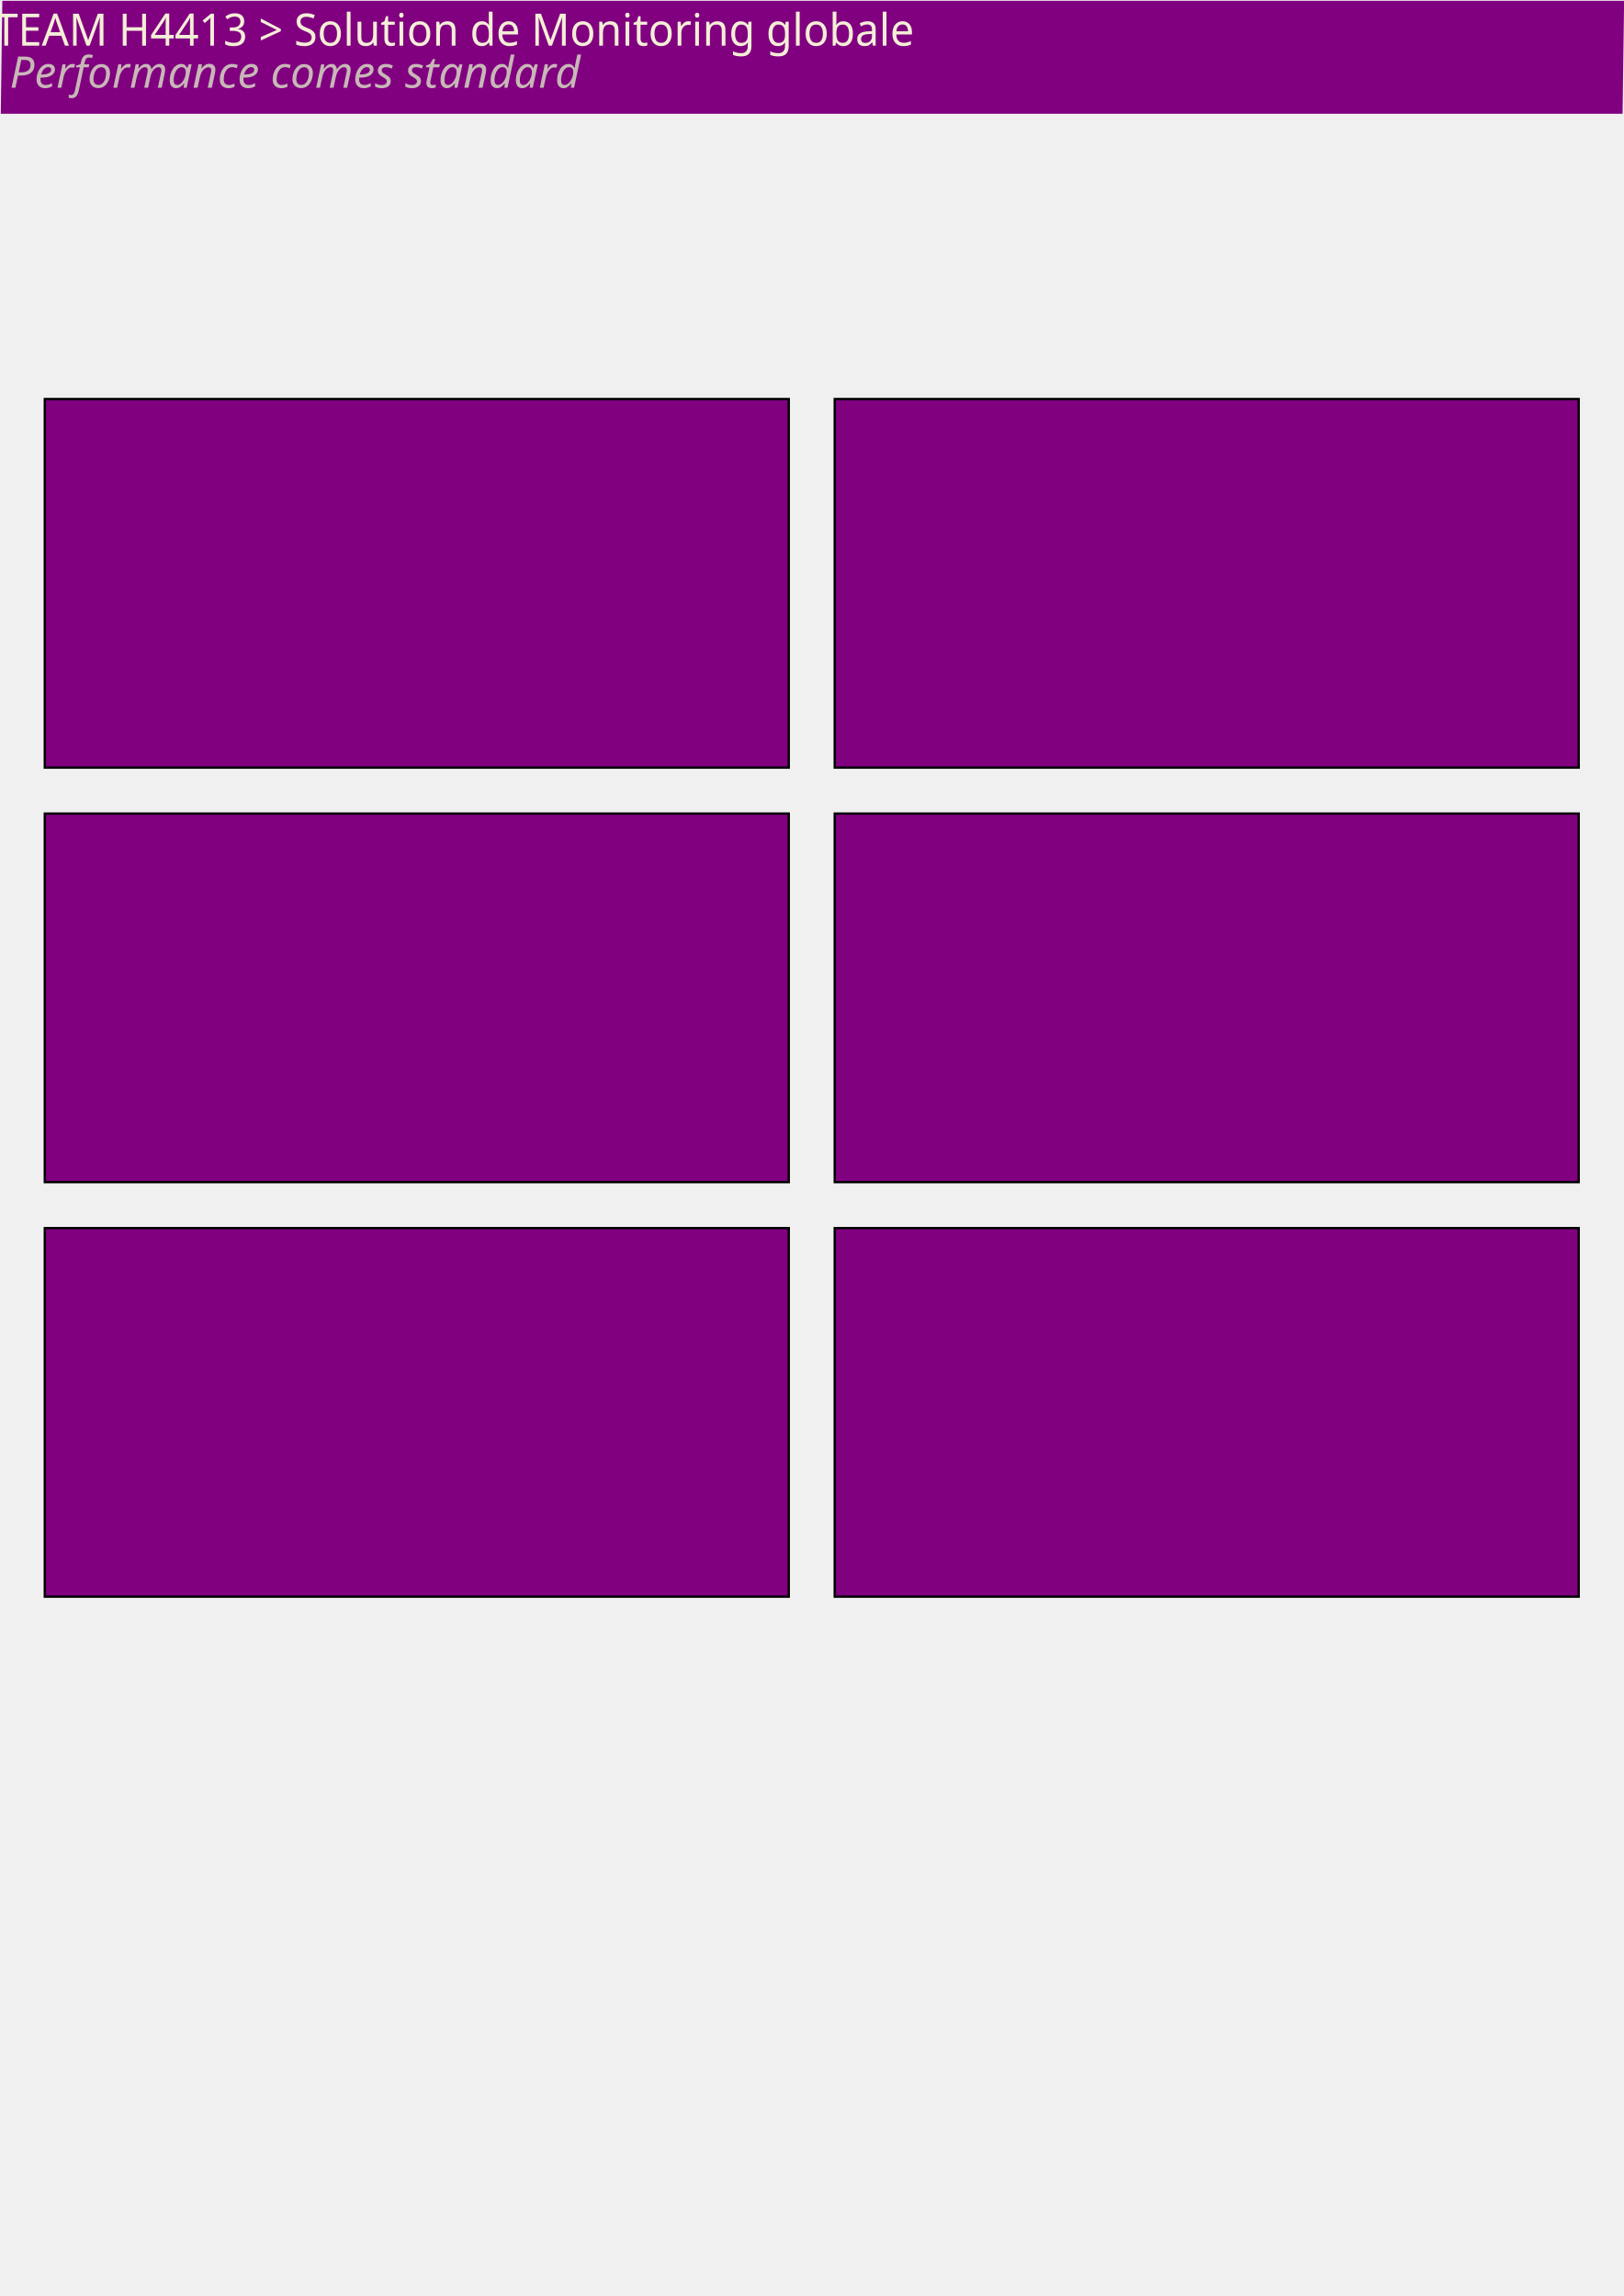
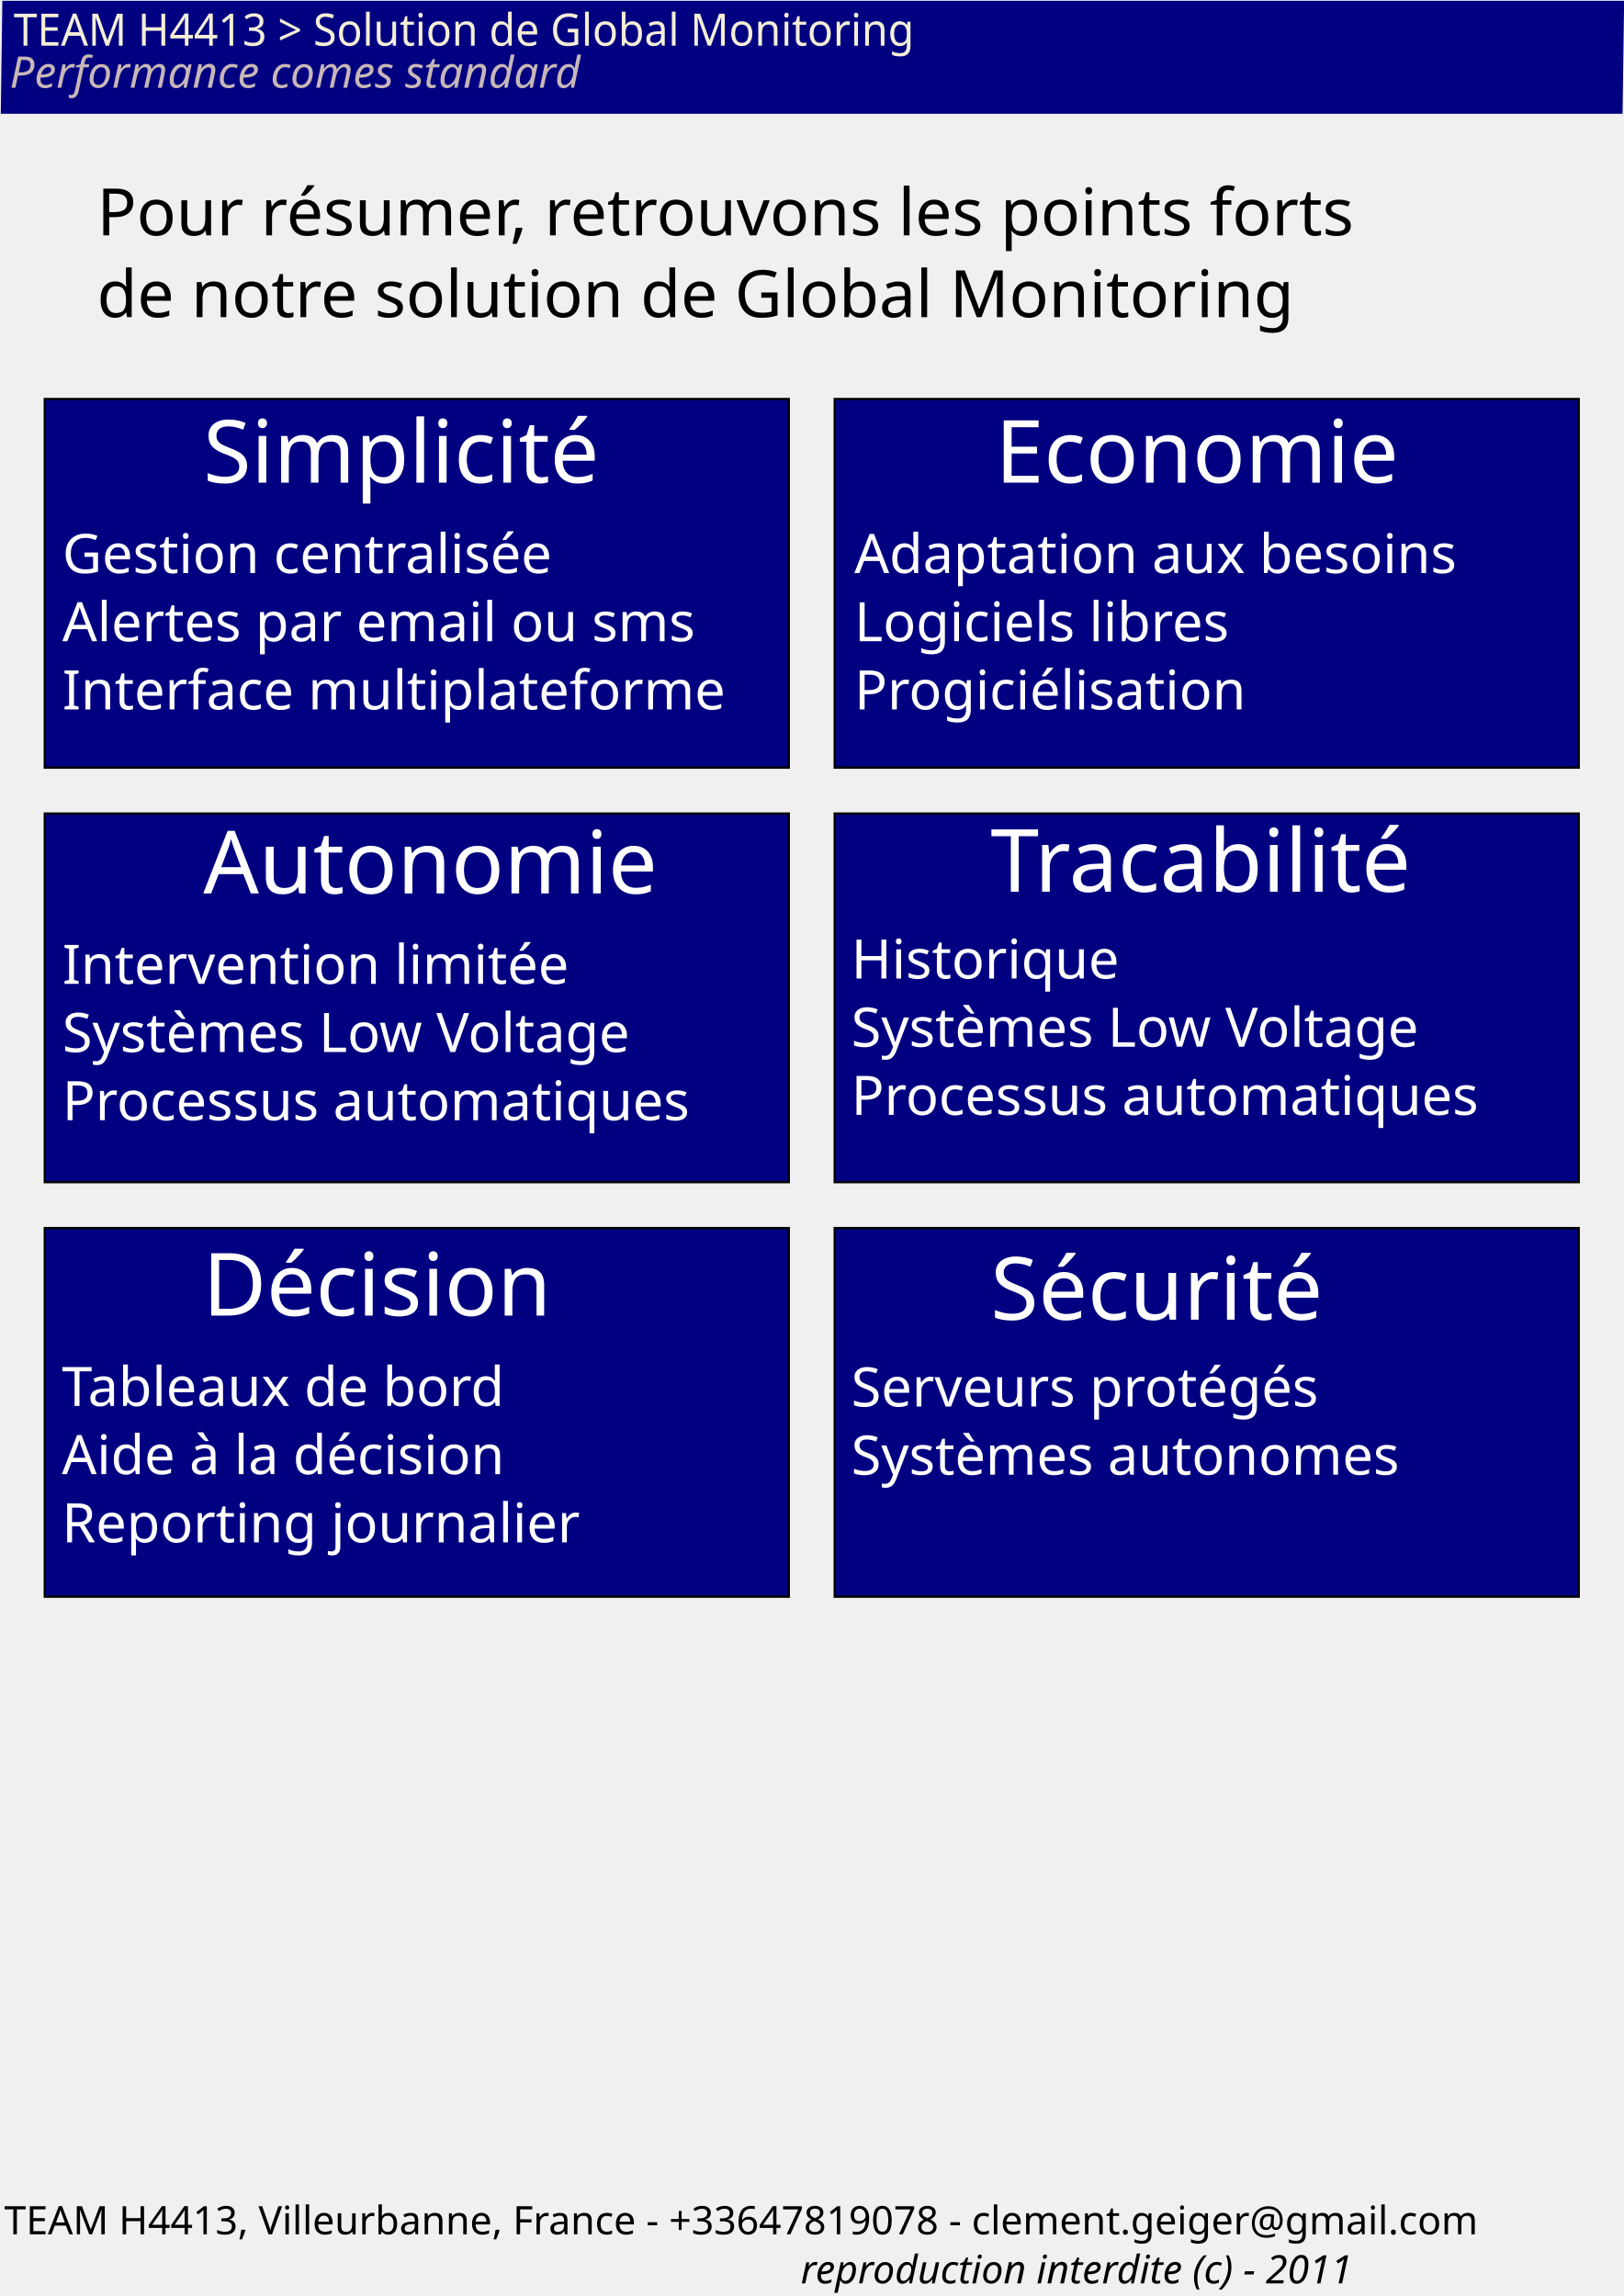
<svg xmlns="http://www.w3.org/2000/svg" xmlns:ns1="http://www.openswatchbook.org/uri/2009/osb" width="744.094" height="1052.362" id="svg2" version="1.1">
  <defs id="defs4">
    <marker orient="auto" refY="0.0" refX="0.0" id="Arrow1Mstart" style="overflow:visible">
      <path id="path5740" d="M 0.0,0.0 L 5.0,-5.0 L -12.5,0.0 L 5.0,5.0 L 0.0,0.0 z " style="fill-rule:evenodd;stroke:#000000;stroke-width:1.0pt;marker-start:none" transform="scale(0.4) translate(10,0)" />
    </marker>
    <marker orient="auto" refY="0.0" refX="0.0" id="Arrow1Sstart" style="overflow:visible">
      <path id="path5746" d="M 0.0,0.0 L 5.0,-5.0 L -12.5,0.0 L 5.0,5.0 L 0.0,0.0 z " style="fill-rule:evenodd;stroke:#000000;stroke-width:1.0pt;marker-start:none" transform="scale(0.2) translate(6,0)" />
    </marker>
    <marker orient="auto" refY="0.0" refX="0.0" id="Arrow1Lstart" style="overflow:visible">
      <path id="path5734" d="M 0.0,0.0 L 5.0,-5.0 L -12.5,0.0 L 5.0,5.0 L 0.0,0.0 z " style="fill-rule:evenodd;stroke:#000000;stroke-width:1.0pt;marker-start:none" transform="scale(0.8) translate(12.5,0)" />
    </marker>
    <linearGradient id="linearGradient5346" ns1:paint="solid">
      <stop style="stop-color:#000000;stop-opacity:1;" offset="0" id="stop5348" />
    </linearGradient>
    <linearGradient id="linearGradient3898" ns1:paint="gradient">
      <stop style="stop-color:#000000;stop-opacity:1;" offset="0" id="stop3900" />
      <stop style="stop-color:#000000;stop-opacity:0;" offset="1" id="stop3902" />
    </linearGradient>
    <linearGradient id="linearGradient3892" ns1:paint="solid">
      <stop style="stop-color:#000000;stop-opacity:1;" offset="0" id="stop3894" />
    </linearGradient>
  </defs>
  <g id="layer1">
-     <rect id="rect3102" width="743.214" height="51.791" x="1.076" y="0.362" style="fill:#800080" transform="matrix(1,0,-0.01379179,0.9999049,0,0)" />
+     <rect id="rect3102" width="743.214" height="51.791" x="1.076" y="0.362" style="fill:#000080" transform="matrix(1,0,-0.01379179,0.9999049,0,0)" />
    <flowRoot xml:space="preserve" id="flowRoot5705" style="fill:black;stroke:none;stroke-opacity:1;stroke-width:1px;stroke-linejoin:miter;stroke-linecap:butt;fill-opacity:1;font-family:Sans;font-style:normal;font-weight:normal;font-size:40px;line-height:125%;letter-spacing:0px;word-spacing:0px">
      <flowRegion id="flowRegion5707">
        <rect id="rect5709" width="902.857" height="474.286" x="-91.429" y="338.076" />
      </flowRegion>
      <flowPara id="flowPara5711" />
    </flowRoot>
    <flowRoot xml:space="preserve" id="flowRoot5713" style="fill:black;stroke:none;stroke-opacity:1;stroke-width:1px;stroke-linejoin:miter;stroke-linecap:butt;fill-opacity:1;font-family:Sans;font-style:normal;font-weight:normal;font-size:40px;line-height:125%;letter-spacing:0px;word-spacing:0px">
      <flowRegion id="flowRegion5715">
        <rect id="rect5717" width="5.714" height="75.714" x="502.857" y="562.362" />
      </flowRegion>
      <flowPara id="flowPara5719" />
    </flowRoot>
    <text xml:space="preserve" style="font-size:20px;font-style:normal;font-weight:normal;line-height:125%;letter-spacing:0px;word-spacing:0px;fill:#000000;fill-opacity:1;stroke:none;font-family:Sans;-inkscape-font-specification:Sans" x="465.862" y="20.419" id="text6565" transform="scale(0.9754313,1.025187)">
-       <tspan x="465.862" y="20.419" style="font-size:20px;font-weight:normal;text-align:end;text-anchor:end;-inkscape-font-specification:Sans;fill:#f4eed7" id="tspan3067">TEAM H4413 &gt; Solution de Monitoring globale</tspan>
+       <tspan x="465.862" y="20.419" style="font-size:20px;font-weight:normal;text-align:end;text-anchor:end;fill:#f4eed7;-inkscape-font-specification:Sans" id="tspan3067">TEAM H4413 &gt; Solution de Global Monitoring</tspan>
      <tspan x="465.862" y="45.419" id="tspan6579" style="font-size:20px;font-weight:normal;text-align:end;text-anchor:end;-inkscape-font-specification:Sans" />
    </text>
    <flowRoot xml:space="preserve" id="flowRoot3071" style="fill:black;stroke:none;stroke-opacity:1;stroke-width:1px;stroke-linejoin:miter;stroke-linecap:butt;fill-opacity:1;font-family:Sans;font-style:normal;font-weight:normal;font-size:40px;line-height:125%;letter-spacing:0px;word-spacing:0px">
      <flowRegion id="flowRegion3073">
        <rect id="rect3075" width="12.857" height="48.571" x="0" y="9.505" />
      </flowRegion>
      <flowPara id="flowPara3077" />
    </flowRoot>
    <text xml:space="preserve" style="font-size:40px;font-style:normal;font-weight:normal;line-height:125%;letter-spacing:0px;word-spacing:0px;fill:#000000;fill-opacity:1;stroke:none;font-family:Sans" x="4.464" y="40.219" id="text3079">
      <tspan id="tspan3081" x="4.464" y="40.219" style="font-size:20px;font-style:italic;-inkscape-font-specification:Sans Italic;fill:#c8b7b7">Performance comes standard</tspan>
    </text>
    <text xml:space="preserve" style="font-size:40px;font-style:normal;font-weight:normal;line-height:125%;letter-spacing:0px;word-spacing:0px;fill:#000000;fill-opacity:1;stroke:none;font-family:Sans" x="-189.909" y="303.839" id="text3114">
      <tspan id="tspan3116" x="-189.909" y="303.839" />
    </text>
-     <rect style="fill:#800080;fill-rule:evenodd;stroke:#000000;stroke-width:1.06px;stroke-linecap:butt;stroke-linejoin:miter;stroke-opacity:1" id="rect3051" width="340.94" height="168.94" x="20.53" y="182.892" />
-     <rect style="fill:#800080;fill-rule:evenodd;stroke:#000000;stroke-width:1.06px;stroke-linecap:butt;stroke-linejoin:miter;stroke-opacity:1" id="rect3051-7" width="340.94" height="168.94" x="382.53" y="182.892" />
-     <rect style="fill:#800080;fill-rule:evenodd;stroke:#000000;stroke-width:1.06px;stroke-linecap:butt;stroke-linejoin:miter;stroke-opacity:1" id="rect3051-2" width="340.94" height="168.94" x="382.53" y="562.892" />
-     <rect style="fill:#800080;fill-rule:evenodd;stroke:#000000;stroke-width:1.06px;stroke-linecap:butt;stroke-linejoin:miter;stroke-opacity:1" id="rect3051-3" width="340.94" height="168.94" x="382.53" y="372.892" />
-     <rect style="fill:#800080;fill-rule:evenodd;stroke:#000000;stroke-width:1.06px;stroke-linecap:butt;stroke-linejoin:miter;stroke-opacity:1" id="rect3051-8" width="340.94" height="168.94" x="20.53" y="562.892" />
-     <rect style="fill:#800080;fill-rule:evenodd;stroke:#000000;stroke-width:1.06px;stroke-linecap:butt;stroke-linejoin:miter;stroke-opacity:1" id="rect3051-0" width="340.94" height="168.94" x="20.53" y="372.892" />
+     <rect style="fill:#000080;fill-rule:evenodd;stroke:#000000;stroke-width:1.06px;stroke-linecap:butt;stroke-linejoin:miter;stroke-opacity:1" id="rect3051" width="340.94" height="168.94" x="20.53" y="182.892" />
+     <rect style="fill:#000080;fill-rule:evenodd;stroke:#000000;stroke-width:1.06px;stroke-linecap:butt;stroke-linejoin:miter;stroke-opacity:1" id="rect3051-7" width="340.94" height="168.94" x="382.53" y="182.892" />
+     <rect style="fill:#000080;fill-rule:evenodd;stroke:#000000;stroke-width:1.06px;stroke-linecap:butt;stroke-linejoin:miter;stroke-opacity:1" id="rect3051-2" width="340.94" height="168.94" x="382.53" y="562.892" />
+     <rect style="fill:#000080;fill-rule:evenodd;stroke:#000000;stroke-width:1.06px;stroke-linecap:butt;stroke-linejoin:miter;stroke-opacity:1" id="rect3051-3" width="340.94" height="168.94" x="382.53" y="372.892" />
+     <rect style="fill:#000080;fill-rule:evenodd;stroke:#000000;stroke-width:1.06px;stroke-linecap:butt;stroke-linejoin:miter;stroke-opacity:1" id="rect3051-8" width="340.94" height="168.94" x="20.53" y="562.892" />
+     <rect style="fill:#000080;fill-rule:evenodd;stroke:#000000;stroke-width:1.06px;stroke-linecap:butt;stroke-linejoin:miter;stroke-opacity:1" id="rect3051-0" width="340.94" height="168.94" x="20.53" y="372.892" />
+     <text xml:space="preserve" style="font-size:40px;font-style:normal;font-weight:normal;line-height:125%;letter-spacing:0px;word-spacing:0px;fill:#000000;fill-opacity:1;stroke:none;font-family:Sans" x="93.143" y="221.233" id="text3030">
+       <tspan id="tspan3032" x="93.143" y="221.233" style="fill:#ffffff">Simplicité</tspan>
+     </text>
+     <flowRoot xml:space="preserve" id="flowRoot3042" style="fill:black;stroke:none;stroke-opacity:1;stroke-width:1px;stroke-linejoin:miter;stroke-linecap:butt;fill-opacity:1;font-family:Sans;font-style:normal;font-weight:normal;font-size:40px;line-height:125%;letter-spacing:0px;word-spacing:0px">
+       <flowRegion id="flowRegion3044">
+         <rect id="rect3046" width="204.286" height="78.571" x="20" y="240.934" />
+       </flowRegion>
+       <flowPara id="flowPara3048" />
+     </flowRoot>
+     <flowRoot xml:space="preserve" id="flowRoot3050" style="fill:black;stroke:none;stroke-opacity:1;stroke-width:1px;stroke-linejoin:miter;stroke-linecap:butt;fill-opacity:1;font-family:Sans;font-style:normal;font-weight:normal;font-size:40px;line-height:125%;letter-spacing:0px;word-spacing:0px">
+       <flowRegion id="flowRegion3052">
+         <rect id="rect3054" width="327.143" height="108.571" x="24.286" y="235.219" />
+       </flowRegion>
+       <flowPara id="flowPara3056" />
+     </flowRoot>
+     <text xml:space="preserve" style="font-size:40px;font-style:normal;font-weight:normal;line-height:125%;letter-spacing:0px;word-spacing:0px;fill:#000000;fill-opacity:1;stroke:none;font-family:Sans" x="28.571" y="262.662" id="text3058">
+       <tspan id="tspan3060" x="28.571" y="262.662" style="font-size:25px;fill:#ffffff">Gestion centralisée</tspan>
+       <tspan x="28.571" y="293.912" id="tspan3062" style="font-size:25px;fill:#ffffff">Alertes par email ou sms</tspan>
+       <tspan x="28.571" y="325.162" id="tspan3064" style="font-size:25px;fill:#ffffff">Interface multiplateforme</tspan>
+     </text>
+     <text xml:space="preserve" style="font-size:40px;font-style:normal;font-weight:normal;line-height:125%;letter-spacing:0px;word-spacing:0px;fill:#000000;fill-opacity:1;stroke:none;font-family:Sans" x="456.118" y="221.233" id="text3030-4">
+       <tspan id="tspan3032-1" x="456.118" y="221.233" style="fill:#ffffff">Economie</tspan>
+     </text>
+     <text xml:space="preserve" style="font-size:40px;font-style:normal;font-weight:normal;line-height:125%;letter-spacing:0px;word-spacing:0px;fill:#000000;fill-opacity:1;stroke:none;font-family:Sans" x="391.547" y="262.662" id="text3058-0">
+       <tspan id="tspan3060-4" x="391.547" y="262.662" style="font-size:25px;fill:#ffffff">Adaptation aux besoins</tspan>
+       <tspan x="391.547" y="293.912" id="tspan3062-8" style="font-size:25px;fill:#ffffff">Logiciels libres</tspan>
+       <tspan x="391.547" y="325.162" id="tspan3064-7" style="font-size:25px;fill:#ffffff">Progiciélisation</tspan>
+     </text>
+     <text xml:space="preserve" style="font-size:40px;font-style:normal;font-weight:normal;line-height:125%;letter-spacing:0px;word-spacing:0px;fill:#000000;fill-opacity:1;stroke:none;font-family:Sans" x="93.143" y="409.508" id="text3030-9">
+       <tspan id="tspan3032-15" x="93.143" y="409.508" style="fill:#ffffff">Autonomie</tspan>
+     </text>
+     <text xml:space="preserve" style="font-size:40px;font-style:normal;font-weight:normal;line-height:125%;letter-spacing:0px;word-spacing:0px;fill:#000000;fill-opacity:1;stroke:none;font-family:Sans" x="28.572" y="450.937" id="text3058-4">
+       <tspan id="tspan3060-9" x="28.572" y="450.937" style="font-size:25px;fill:#ffffff">Intervention limitée</tspan>
+       <tspan x="28.572" y="482.187" id="tspan3062-2" style="font-size:25px;fill:#ffffff">Systèmes Low Voltage</tspan>
+       <tspan x="28.572" y="513.437" id="tspan3064-5" style="font-size:25px;fill:#ffffff">Processus automatiques</tspan>
+     </text>
+     <text xml:space="preserve" style="font-size:40px;font-style:normal;font-weight:normal;line-height:125%;letter-spacing:0px;word-spacing:0px;fill:#000000;fill-opacity:1;stroke:none;font-family:Sans" x="92.923" y="602.993" id="text3030-9-4">
+       <tspan id="tspan3032-15-0" x="92.923" y="602.993" style="fill:#ffffff">Décision</tspan>
+     </text>
+     <text xml:space="preserve" style="font-size:40px;font-style:normal;font-weight:normal;line-height:125%;letter-spacing:0px;word-spacing:0px;fill:#000000;fill-opacity:1;stroke:none;font-family:Sans" x="28.352" y="644.422" id="text3058-4-6">
+       <tspan id="tspan3060-9-4" x="28.352" y="644.422" style="font-size:25px;fill:#ffffff">Tableaux de bord</tspan>
+       <tspan x="28.352" y="675.672" id="tspan3062-2-7" style="font-size:25px;fill:#ffffff">Aide à la décision</tspan>
+       <tspan x="28.352" y="706.922" style="font-size:25px;fill:#ffffff" id="tspan3319">Reporting journalier</tspan>
+       <tspan x="28.352" y="738.172" id="tspan3064-5-4" style="font-size:25px;fill:#ffffff" />
+     </text>
+     <text xml:space="preserve" style="font-size:40px;font-style:normal;font-weight:normal;line-height:125%;letter-spacing:0px;word-spacing:0px;fill:#000000;fill-opacity:1;stroke:none;font-family:Sans" x="453.923" y="408.707" id="text3030-9-8">
+       <tspan id="tspan3032-15-8" x="453.923" y="408.707" style="fill:#ffffff">Tracabilité</tspan>
+     </text>
+     <text xml:space="preserve" style="font-size:40px;font-style:normal;font-weight:normal;line-height:125%;letter-spacing:0px;word-spacing:0px;fill:#000000;fill-opacity:1;stroke:none;font-family:Sans" x="390.094" y="448.51" id="text3058-4-3">
+       <tspan id="tspan3060-9-7" x="390.094" y="448.51" style="font-size:25px;fill:#ffffff">Historique</tspan>
+       <tspan x="390.094" y="479.76" id="tspan3062-2-1" style="font-size:25px;fill:#ffffff">Systèmes Low Voltage</tspan>
+       <tspan x="390.094" y="511.01" id="tspan3064-5-3" style="font-size:25px;fill:#ffffff">Processus automatiques</tspan>
+     </text>
+     <text xml:space="preserve" style="font-size:40px;font-style:normal;font-weight:normal;line-height:125%;letter-spacing:0px;word-spacing:0px;fill:#000000;fill-opacity:1;stroke:none;font-family:Sans" x="453.924" y="604.86" id="text3030-9-8-4">
+       <tspan id="tspan3032-15-8-8" x="453.924" y="604.86" style="fill:#ffffff">Sécurité</tspan>
+     </text>
+     <text xml:space="preserve" style="font-size:40px;font-style:normal;font-weight:normal;line-height:125%;letter-spacing:0px;word-spacing:0px;fill:#000000;fill-opacity:1;stroke:none;font-family:Sans" x="390.094" y="644.662" id="text3058-4-3-0">
+       <tspan x="390.094" y="644.662" id="tspan3062-2-1-1" style="font-size:25px;fill:#ffffff">Serveurs protégés</tspan>
+       <tspan x="390.094" y="675.912" id="tspan3064-5-3-0" style="font-size:25px;fill:#ffffff">Systèmes autonomes</tspan>
+       <tspan x="390.094" y="707.162" style="font-size:25px;fill:#ffffff" id="tspan3317" />
+     </text>
+     <text xml:space="preserve" style="font-size:40px;font-style:normal;font-weight:normal;text-align:start;line-height:125%;letter-spacing:0px;word-spacing:0px;text-anchor:start;fill:#000000;fill-opacity:1;stroke:none;font-family:Sans" x="1.925" y="1024.078" id="text3295">
+       <tspan id="tspan3297" x="1.925" y="1024.078" style="font-size:18px;text-align:start;text-anchor:start">TEAM H4413, Villeurbanne, France - +33647819078 - clement.geiger@gmail.com</tspan>
+       <tspan x="1.925" y="1046.578" style="font-size:18px;font-style:italic;text-align:start;text-anchor:start" id="tspan3301">                                                                              reproduction interdite (c) - 2011</tspan>
+       <tspan x="1.925" y="1069.078" id="tspan3299" />
+     </text>
+     <flowRoot xml:space="preserve" id="flowRoot3303" style="font-size:30px;font-style:normal;font-weight:normal;line-height:125%;letter-spacing:0px;word-spacing:0px;fill:#000000;fill-opacity:1;stroke:none;font-family:Sans">
+       <flowRegion id="flowRegion3305">
+         <rect id="rect3307" width="695.995" height="114.147" x="26.264" y="63.423" style="font-size:30px" />
+       </flowRegion>
+       <flowPara id="flowPara3309" />
+     </flowRoot>
+     <text xml:space="preserve" style="font-size:40px;font-style:normal;font-weight:normal;line-height:125%;letter-spacing:0px;word-spacing:0px;fill:#000000;fill-opacity:1;stroke:none;font-family:Sans" x="44.447" y="107.87" id="text3311">
+       <tspan id="tspan3313" x="44.447" y="107.87" style="font-size:30px">Pour résumer, retrouvons les points forts </tspan>
+       <tspan x="44.447" y="145.37" style="font-size:30px" id="tspan3315">de notre solution de Global Monitoring </tspan>
+     </text>
+     <flowRoot xml:space="preserve" id="flowRoot3321" style="font-size:20px;font-style:normal;font-weight:normal;line-height:125%;letter-spacing:0px;word-spacing:0px;fill:#000000;fill-opacity:1;stroke:none;font-family:Sans">
+       <flowRegion id="flowRegion3323">
+         <rect id="rect3325" width="691.954" height="249.508" x="33.335" y="744.266" style="font-size:20px" />
+       </flowRegion>
+       <flowPara id="flowPara3327" style="font-size:19px;font-style:italic;text-align:justify;text-anchor:start;-inkscape-font-specification:Sans Italic">Le système de Global Monitoring sera paramétrable et accompagnera les besoins de croissance de la COPEVUE. La TEAM H4413 suivra le déploiement de l'ensemble du système avec comme objectif satisfaire l'ensemble de vos besoins et en anticipant la croissance du système.   </flowPara>
+     </flowRoot>
+     <flowRoot xml:space="preserve" id="flowRoot3359" style="fill:black;stroke:none;stroke-opacity:1;stroke-width:1px;stroke-linejoin:miter;stroke-linecap:butt;fill-opacity:1;font-family:Sans;font-style:normal;font-weight:normal;font-size:40px;line-height:125%;letter-spacing:0px;word-spacing:0px">
+       <flowRegion id="flowRegion3361">
+         <rect id="rect3363" width="304.056" height="74.751" x="579.828" y="308.89" />
+       </flowRegion>
+       <flowPara id="flowPara3365" />
+     </flowRoot>
  </g>
</svg>
